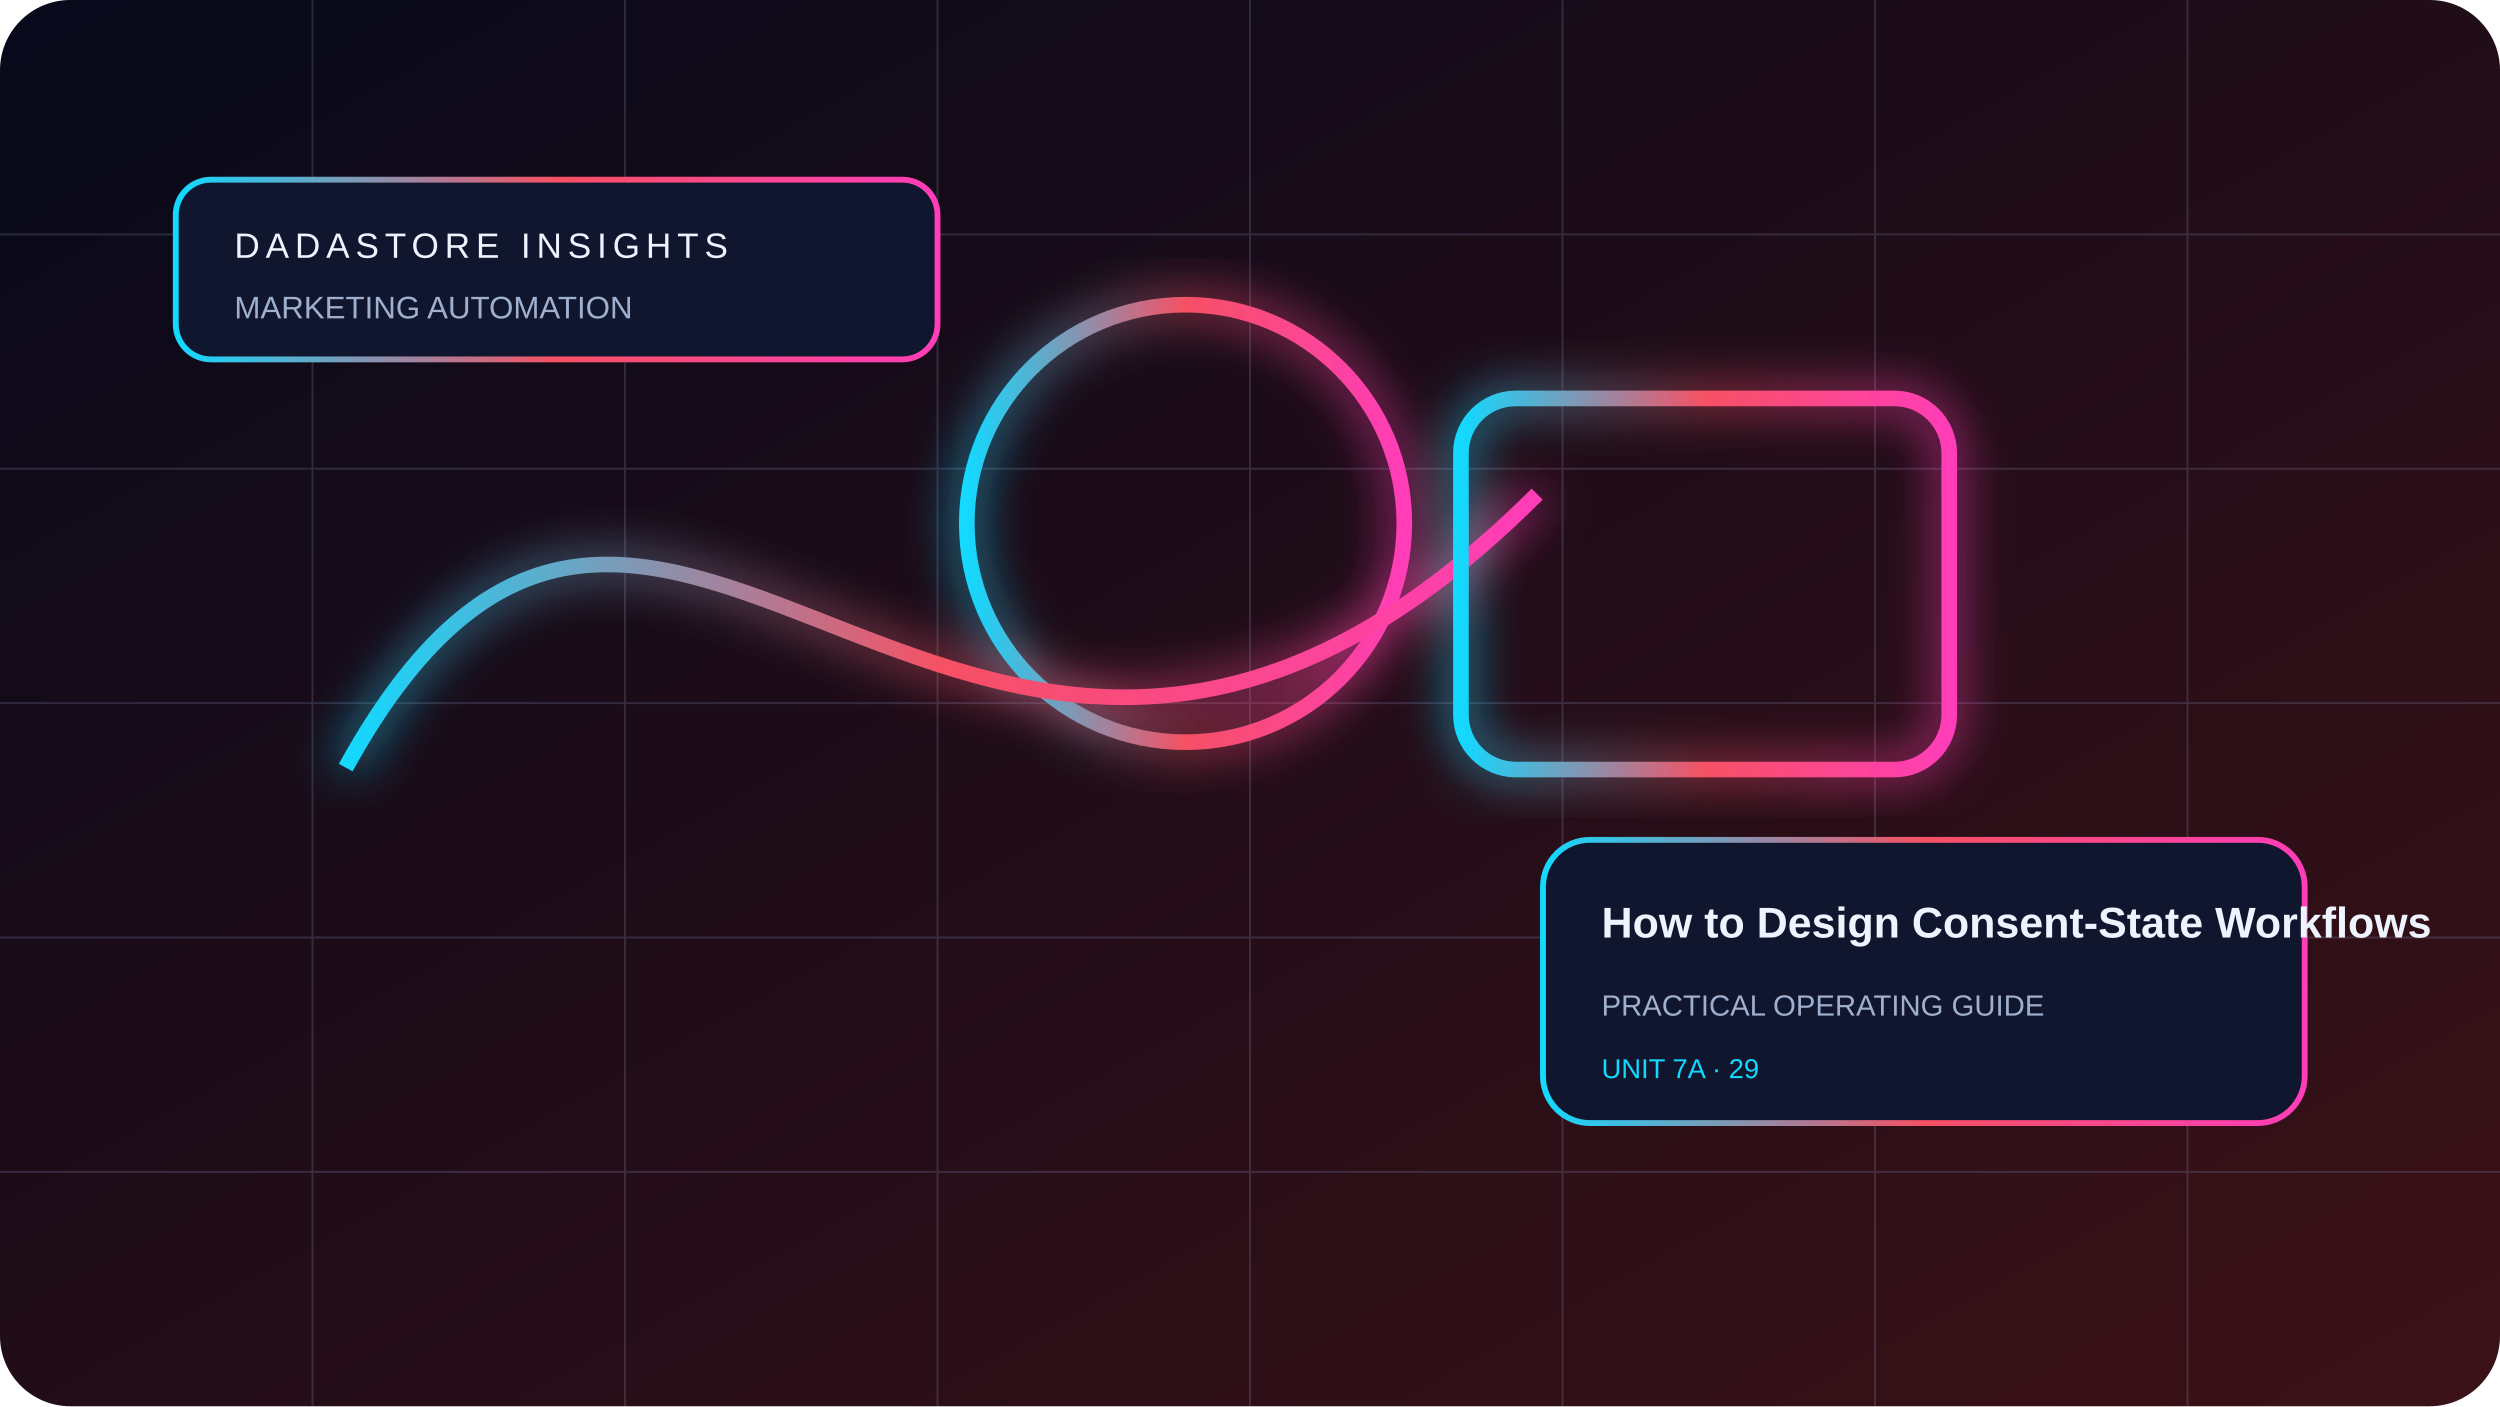
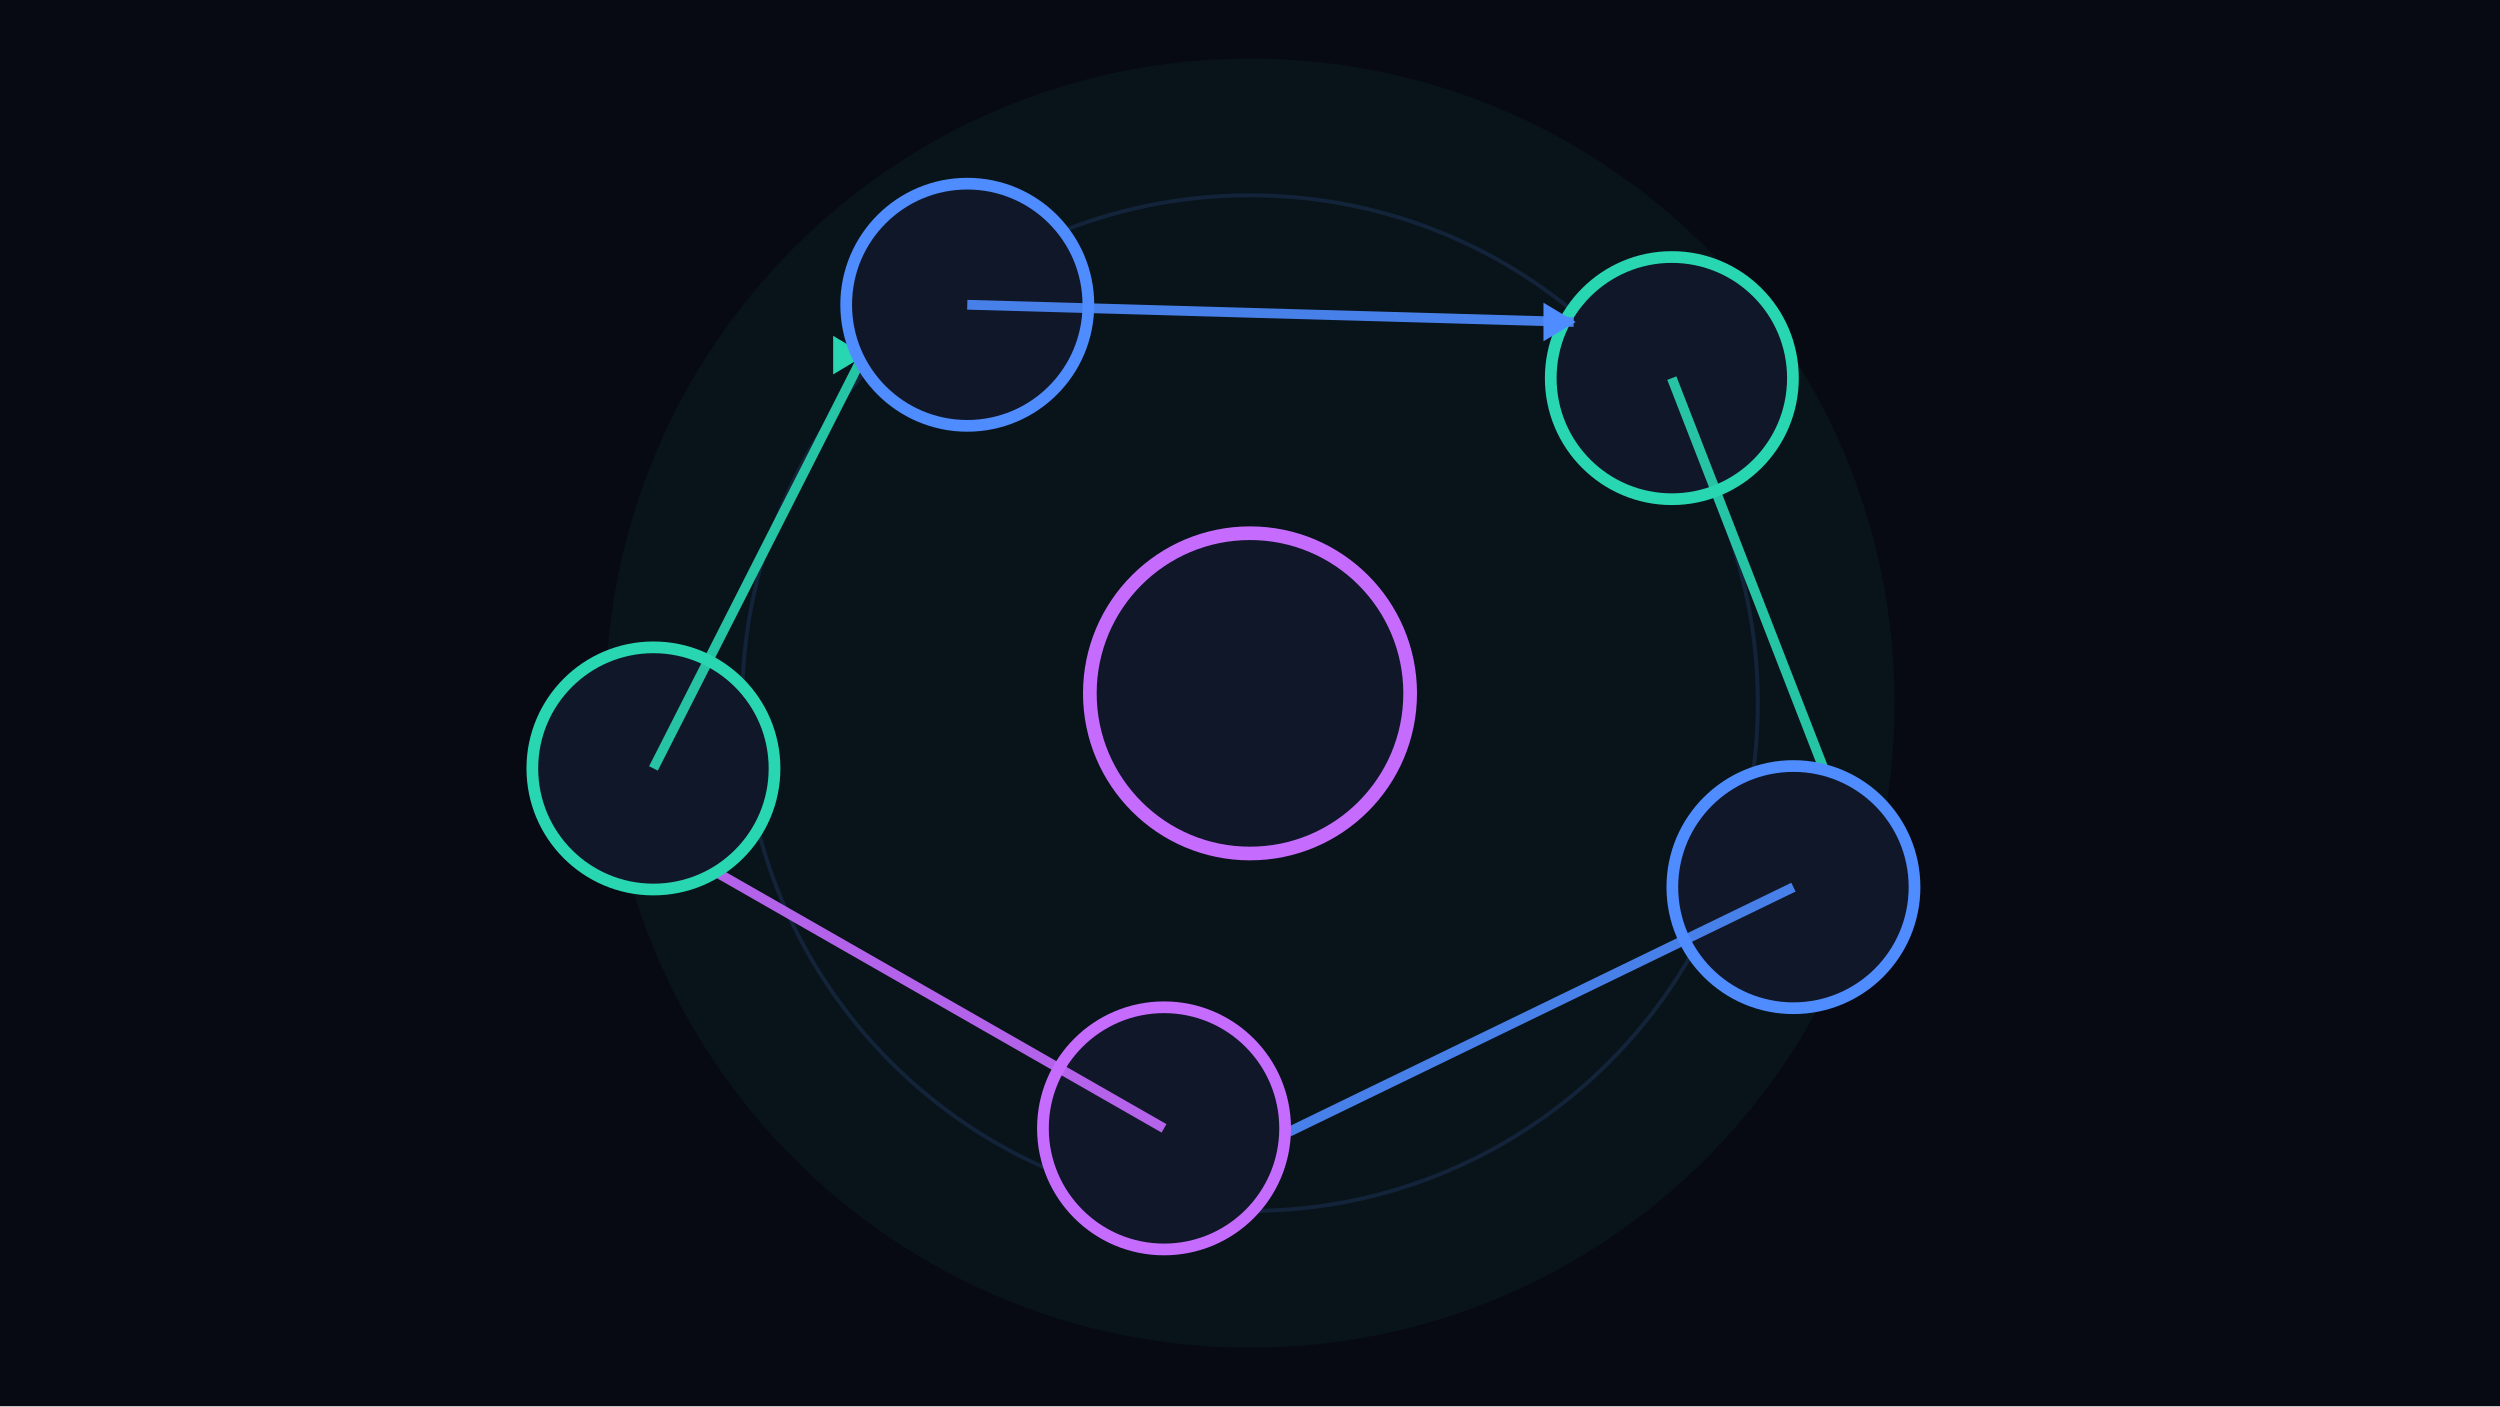
- <svg xmlns="http://www.w3.org/2000/svg" viewBox="0 0 1280 720" role="img" aria-labelledby="title desc">
+ <svg xmlns="http://www.w3.org/2000/svg" width="1280" height="720" viewBox="0 0 1280 720" role="img" aria-labelledby="u7d-title-29 u7d-desc-29" data-unit7d-composition="u7d-29-design-consent-state-workflows" data-unit7d-family="consent state network">
  <defs>
-     <linearGradient id="bg" x1="0" y1="0" x2="1" y2="1">
-       <stop stop-color="#07091a" />
-       <stop offset="1" stop-color="hsl(353 55% 15%)" />
+     <linearGradient id="u7d-accent-29" x1="0" y1="0" x2="1" y2="1">
+       <stop stop-color="#28d7b2" />
+       <stop offset=".55" stop-color="#4e8cff" />
+       <stop offset="1" stop-color="#c56cff" />
    </linearGradient>
-     <linearGradient id="line" x1="0" y1="0" x2="1" y2="0">
-       <stop stop-color="#12d9ff" />
-       <stop offset=".5" stop-color="hsl(353 90% 64%)" />
-       <stop offset="1" stop-color="#ff3db8" />
-     </linearGradient>
-     <filter id="glow">
-       <feGaussianBlur stdDeviation="12" result="b" />
-       <feMerge>
-         <feMergeNode in="b" />
-         <feMergeNode in="SourceGraphic" />
-       </feMerge>
-     </filter>
  </defs>
-   <rect width="1280" height="720" rx="36" fill="url(#bg)" />
-   <g opacity=".18" stroke="#a8b8e8">
-     <path d="M0 120H1280M0 240H1280M0 360H1280M0 480H1280M0 600H1280" />
-     <path d="M160 0V720M320 0V720M480 0V720M640 0V720M800 0V720M960 0V720M1120 0V720" />
+   <rect width="1280" height="720" fill="#070a13" />
+   <circle cx="640" cy="360" r="330" fill="#28d7b2" opacity=".045" />
+   <circle cx="640" cy="360" r="260" fill="none" stroke="#4e8cff" stroke-width="2" opacity=".14" />
+   <g data-visual-type="network">
+     <circle cx="855.979" cy="193.595" r="62" fill="#101729" stroke="#28d7b2" stroke-width="6" opacity="1" />
+     <line x1="855.979" y1="193.595" x2="940.363" y2="410.666" stroke="#28d7b2" stroke-width="5" opacity="0.9" />
+     <polygon points="940.363,410.666 925.363,401.666 925.363,419.666" fill="#28d7b2" stroke="#28d7b2" stroke-width="1" opacity="1" />
+     <circle cx="918.238" cy="454.21" r="62" fill="#101729" stroke="#4e8cff" stroke-width="6" opacity="1" />
+     <line x1="918.238" y1="454.21" x2="659.876" y2="579.537" stroke="#4e8cff" stroke-width="5" opacity="0.9" />
+     <polygon points="659.876,579.537 644.876,570.537 644.876,588.537" fill="#4e8cff" stroke="#4e8cff" stroke-width="1" opacity="1" />
+     <circle cx="595.981" cy="577.72" r="62" fill="#101729" stroke="#c56cff" stroke-width="6" opacity="1" />
+     <line x1="595.981" y1="577.72" x2="351.921" y2="438.106" stroke="#c56cff" stroke-width="5" opacity="0.9" />
+     <polygon points="351.921,438.106 336.921,429.106 336.921,447.106" fill="#c56cff" stroke="#c56cff" stroke-width="1" opacity="1" />
+     <circle cx="334.557" cy="393.439" r="62" fill="#101729" stroke="#28d7b2" stroke-width="6" opacity="1" />
+     <line x1="334.557" y1="393.439" x2="442.082" y2="181.825" stroke="#28d7b2" stroke-width="5" opacity="0.9" />
+     <polygon points="442.082,181.825 427.082,172.825 427.082,190.825" fill="#28d7b2" stroke="#28d7b2" stroke-width="1" opacity="1" />
+     <circle cx="495.245" cy="156.036" r="62" fill="#101729" stroke="#4e8cff" stroke-width="6" opacity="1" />
+     <line x1="495.245" y1="156.036" x2="805.759" y2="164.866" stroke="#4e8cff" stroke-width="5" opacity="0.9" />
+     <polygon points="805.759,164.866 790.759,155.866 790.759,173.866" fill="#4e8cff" stroke="#4e8cff" stroke-width="1" opacity="1" />
+     <circle cx="640" cy="355" r="82" fill="#101729" stroke="#c56cff" stroke-width="7" opacity="1" />
  </g>
-   <g fill="none" stroke="url(#line)" stroke-width="8" filter="url(#glow)">
-     <circle cx="607" cy="268" r="112" />
-     <path d="M177 393 C337 103,497 543,787 253" />
-     <rect x="748" y="204" width="250" height="190" rx="28" />
-   </g>
-   <g fill="#10162e" stroke="url(#line)" stroke-width="3">
-     <rect x="90" y="92" width="390" height="92" rx="18" />
-     <rect x="790" y="430" width="390" height="145" rx="24" />
-   </g>
-   <g fill="#edf4ff" font-family="Arial,sans-serif">
-     <text x="120" y="132" font-size="18" letter-spacing="3">DADASTORE INSIGHTS</text>
-     <text x="120" y="163" font-size="16" fill="#9fb0cf">MARKETING AUTOMATION</text>
-     <text x="820" y="480" font-size="22" font-weight="700">How to Design Consent-State Workflows</text>
-     <text x="820" y="520" font-size="15" fill="#9fb0cf">PRACTICAL OPERATING GUIDE</text>
-     <text x="820" y="552" font-size="14" fill="#12d9ff">UNIT 7A · 29</text>
-   </g>
+   <path d="M70 665H1210" stroke="url(#u7d-accent-29)" stroke-width="3" opacity=".5" />
</svg>
